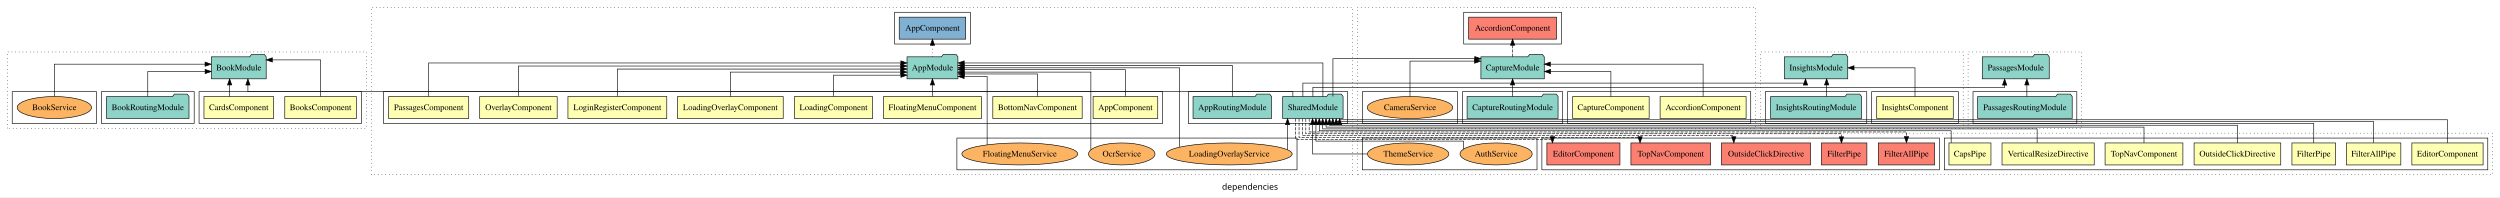
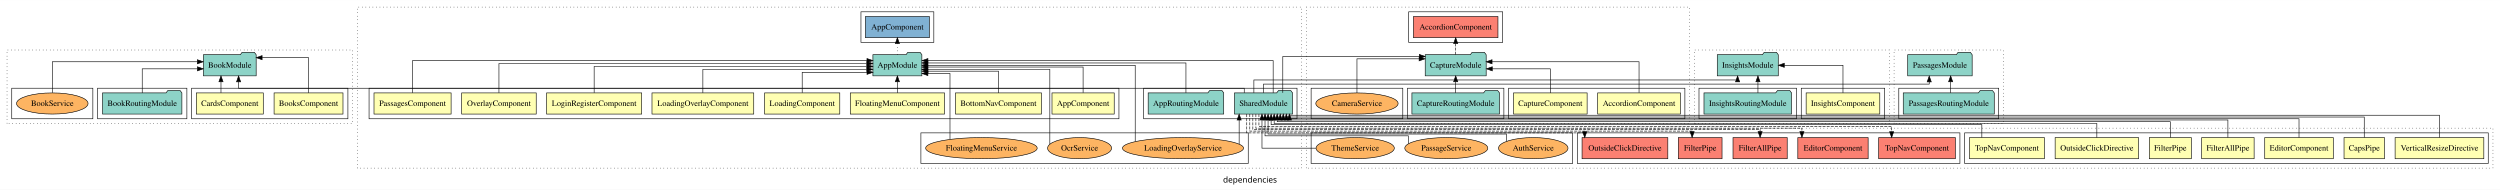
- <svg xmlns="http://www.w3.org/2000/svg" width="4094pt" height="323pt" viewBox="0.00 0.00 4094.00 322.80">
+ <svg xmlns="http://www.w3.org/2000/svg" width="4254pt" height="323pt" viewBox="0.00 0.00 4254.00 322.80">
  <g id="graph0" class="graph" transform="scale(1 1) rotate(0) translate(4 318.8)">
-     <polygon fill="white" stroke="transparent" points="-4,4 -4,-318.8 4090,-318.8 4090,4 -4,4" />
-     <text text-anchor="middle" x="2043" y="-8.2" font-family="sans-serif" font-size="14.00">dependencies</text>
+     <polygon fill="white" stroke="transparent" points="-4,4 -4,-318.8 4250,-318.8 4250,4 -4,4" />
+     <text text-anchor="middle" x="2123" y="-8.2" font-family="sans-serif" font-size="14.00">dependencies</text>
    <g id="clust1" class="cluster">
      <polygon fill="none" stroke="black" stroke-dasharray="1,5" points="604,-32.8 604,-306.8 2211,-306.8 2211,-32.8 604,-32.8" />
    </g>
    <g id="clust2" class="cluster">
      <polygon fill="none" stroke="black" points="624,-116.8 624,-168.8 1900,-168.8 1900,-116.8 624,-116.8" />
    </g>
    <g id="clust11" class="cluster">
      <polygon fill="none" stroke="black" points="1942,-116.8 1942,-168.8 2203,-168.8 2203,-116.8 1942,-116.8" />
    </g>
    <g id="clust13" class="cluster">
      <polygon fill="none" stroke="black" points="1461,-246.8 1461,-298.8 1585,-298.8 1585,-246.8 1461,-246.8" />
    </g>
    <g id="clust14" class="cluster">
      <polygon fill="none" stroke="black" points="1563,-40.8 1563,-92.8 2120,-92.8 2120,-40.8 1563,-40.8" />
    </g>
    <g id="clust21" class="cluster">
      <polygon fill="none" stroke="black" stroke-dasharray="1,5" points="8,-108.8 8,-233.8 596,-233.8 596,-108.8 8,-108.8" />
    </g>
    <g id="clust22" class="cluster">
      <polygon fill="none" stroke="black" points="322,-116.8 322,-168.8 588,-168.8 588,-116.8 322,-116.8" />
    </g>
    <g id="clust25" class="cluster">
      <polygon fill="none" stroke="black" points="162,-116.8 162,-168.8 314,-168.8 314,-116.8 162,-116.8" />
    </g>
    <g id="clust28" class="cluster">
      <polygon fill="none" stroke="black" points="16,-116.8 16,-168.8 154,-168.8 154,-116.8 16,-116.8" />
    </g>
    <g id="clust35" class="cluster">
      <polygon fill="none" stroke="black" stroke-dasharray="1,5" points="2219,-108.8 2219,-306.8 2871,-306.8 2871,-108.8 2219,-108.8" />
    </g>
    <g id="clust36" class="cluster">
      <polygon fill="none" stroke="black" points="2563,-116.8 2563,-168.8 2863,-168.8 2863,-116.8 2563,-116.8" />
    </g>
    <g id="clust39" class="cluster">
      <polygon fill="none" stroke="black" points="2391,-116.8 2391,-168.8 2555,-168.8 2555,-116.8 2391,-116.8" />
    </g>
    <g id="clust40" class="cluster">
      <polygon fill="none" stroke="black" points="2393,-246.8 2393,-298.8 2553,-298.8 2553,-246.8 2393,-246.8" />
    </g>
    <g id="clust42" class="cluster">
      <polygon fill="none" stroke="black" points="2227,-116.8 2227,-168.8 2383,-168.8 2383,-116.8 2227,-116.8" />
    </g>
    <g id="clust49" class="cluster">
      <polygon fill="none" stroke="black" stroke-dasharray="1,5" points="2879,-108.8 2879,-233.8 3211,-233.8 3211,-108.8 2879,-108.8" />
    </g>
    <g id="clust50" class="cluster">
      <polygon fill="none" stroke="black" points="3061,-116.8 3061,-168.8 3203,-168.8 3203,-116.8 3061,-116.8" />
    </g>
    <g id="clust52" class="cluster">
      <polygon fill="none" stroke="black" points="2887,-116.8 2887,-168.8 3053,-168.8 3053,-116.8 2887,-116.8" />
    </g>
    <g id="clust62" class="cluster">
      <polygon fill="none" stroke="black" stroke-dasharray="1,5" points="3219,-108.8 3219,-233.8 3405,-233.8 3405,-108.8 3219,-108.8" />
    </g>
    <g id="clust64" class="cluster">
      <polygon fill="none" stroke="black" points="3227,-116.8 3227,-168.8 3397,-168.8 3397,-116.8 3227,-116.8" />
    </g>
    <g id="clust74" class="cluster">
-       <polygon fill="none" stroke="black" stroke-dasharray="1,5" points="2219,-32.8 2219,-100.8 4078,-100.8 4078,-32.8 2219,-32.8" />
+       <polygon fill="none" stroke="black" stroke-dasharray="1,5" points="2219,-32.8 2219,-100.8 4238,-100.8 4238,-32.8 2219,-32.8" />
    </g>
    <g id="clust75" class="cluster">
-       <polygon fill="none" stroke="black" points="3180,-40.8 3180,-92.8 4070,-92.8 4070,-40.8 3180,-40.8" />
+       <polygon fill="none" stroke="black" points="3339,-40.8 3339,-92.8 4230,-92.8 4230,-40.8 3339,-40.8" />
    </g>
    <g id="clust84" class="cluster">
-       <polygon fill="none" stroke="black" points="2521,-40.8 2521,-92.8 3172,-92.8 3172,-40.8 2521,-40.8" />
+       <polygon fill="none" stroke="black" points="2680,-40.8 2680,-92.8 3331,-92.8 3331,-40.8 2680,-40.8" />
    </g>
    <g id="clust86" class="cluster">
-       <polygon fill="none" stroke="black" points="2227,-40.8 2227,-92.8 2513,-92.8 2513,-40.8 2227,-40.8" />
+       <polygon fill="none" stroke="black" points="2227,-40.8 2227,-92.8 2672,-92.8 2672,-40.8 2227,-40.8" />
    </g>
    <g id="node1" class="node">
      <polygon fill="#ffffb3" stroke="black" points="1891.94,-160.8 1786.06,-160.8 1786.06,-124.8 1891.94,-124.8 1891.94,-160.8" />
      <text text-anchor="middle" x="1839" y="-138.6" font-family="Times,serif" font-size="14.00">AppComponent</text>
    </g>
    <g id="node9" class="node">
      <polygon fill="#8dd3c7" stroke="black" points="1564.66,-225.8 1561.66,-229.8 1540.66,-229.8 1537.66,-225.8 1481.34,-225.8 1481.34,-189.8 1564.66,-189.8 1564.66,-225.8" />
      <text text-anchor="middle" x="1523" y="-203.6" font-family="Times,serif" font-size="14.00">AppModule</text>
    </g>
    <g id="edge1" class="edge">
      <path fill="none" stroke="black" d="M1839,-161.07C1839,-179.36 1839,-204.8 1839,-204.8 1839,-204.8 1574.96,-204.8 1574.96,-204.8" />
      <polygon fill="black" stroke="black" points="1574.96,-201.3 1564.96,-204.8 1574.96,-208.3 1574.96,-201.3" />
    </g>
    <g id="node2" class="node">
      <polygon fill="#ffffb3" stroke="black" points="1768.16,-160.8 1621.84,-160.8 1621.84,-124.8 1768.16,-124.8 1768.16,-160.8" />
      <text text-anchor="middle" x="1695" y="-138.6" font-family="Times,serif" font-size="14.00">BottomNavComponent</text>
    </g>
    <g id="edge2" class="edge">
      <path fill="none" stroke="black" d="M1695,-160.81C1695,-176.85 1695,-197.8 1695,-197.8 1695,-197.8 1575.08,-197.8 1575.08,-197.8" />
      <polygon fill="black" stroke="black" points="1575.08,-194.3 1565.08,-197.8 1575.08,-201.3 1575.08,-194.3" />
    </g>
    <g id="node3" class="node">
      <polygon fill="#ffffb3" stroke="black" points="1603.16,-160.8 1442.84,-160.8 1442.84,-124.8 1603.16,-124.8 1603.16,-160.8" />
      <text text-anchor="middle" x="1523" y="-138.6" font-family="Times,serif" font-size="14.00">FloatingMenuComponent</text>
    </g>
    <g id="edge3" class="edge">
      <path fill="none" stroke="black" d="M1523,-160.91C1523,-160.91 1523,-179.79 1523,-179.79" />
      <polygon fill="black" stroke="black" points="1519.5,-179.79 1523,-189.79 1526.5,-179.79 1519.5,-179.79" />
    </g>
    <g id="node4" class="node">
      <polygon fill="#ffffb3" stroke="black" points="1424.99,-160.8 1297.01,-160.8 1297.01,-124.8 1424.99,-124.8 1424.99,-160.8" />
      <text text-anchor="middle" x="1361" y="-138.6" font-family="Times,serif" font-size="14.00">LoadingComponent</text>
    </g>
    <g id="edge4" class="edge">
      <path fill="none" stroke="black" d="M1361,-161.04C1361,-176.37 1361,-195.8 1361,-195.8 1361,-195.8 1471.28,-195.8 1471.28,-195.8" />
      <polygon fill="black" stroke="black" points="1471.28,-199.3 1481.28,-195.8 1471.28,-192.3 1471.28,-199.3" />
    </g>
    <g id="node5" class="node">
      <polygon fill="#ffffb3" stroke="black" points="1278.58,-160.8 1105.42,-160.8 1105.42,-124.8 1278.58,-124.8 1278.58,-160.8" />
      <text text-anchor="middle" x="1192" y="-138.6" font-family="Times,serif" font-size="14.00">LoadingOverlayComponent</text>
    </g>
    <g id="edge5" class="edge">
      <path fill="none" stroke="black" d="M1192,-160.83C1192,-177.86 1192,-200.8 1192,-200.8 1192,-200.8 1471.08,-200.8 1471.08,-200.8" />
      <polygon fill="black" stroke="black" points="1471.08,-204.3 1481.08,-200.8 1471.08,-197.3 1471.08,-204.3" />
    </g>
    <g id="node6" class="node">
      <polygon fill="#ffffb3" stroke="black" points="1087.93,-160.8 926.07,-160.8 926.07,-124.8 1087.93,-124.8 1087.93,-160.8" />
      <text text-anchor="middle" x="1007" y="-138.6" font-family="Times,serif" font-size="14.00">LoginRegisterComponent</text>
    </g>
    <g id="edge6" class="edge">
      <path fill="none" stroke="black" d="M1007,-161.02C1007,-179.63 1007,-205.8 1007,-205.8 1007,-205.8 1471.21,-205.8 1471.21,-205.8" />
      <polygon fill="black" stroke="black" points="1471.21,-209.3 1481.21,-205.8 1471.21,-202.3 1471.21,-209.3" />
    </g>
    <g id="node7" class="node">
      <polygon fill="#ffffb3" stroke="black" points="908.42,-160.8 781.58,-160.8 781.58,-124.8 908.42,-124.8 908.42,-160.8" />
      <text text-anchor="middle" x="845" y="-138.6" font-family="Times,serif" font-size="14.00">OverlayComponent</text>
    </g>
    <g id="edge7" class="edge">
      <path fill="none" stroke="black" d="M845,-161.02C845,-181.17 845,-210.8 845,-210.8 845,-210.8 1471.1,-210.8 1471.1,-210.8" />
      <polygon fill="black" stroke="black" points="1471.1,-214.3 1481.1,-210.8 1471.1,-207.3 1471.1,-214.3" />
    </g>
    <g id="node8" class="node">
      <polygon fill="#ffffb3" stroke="black" points="763.6,-160.8 632.4,-160.8 632.4,-124.8 763.6,-124.8 763.6,-160.8" />
      <text text-anchor="middle" x="698" y="-138.6" font-family="Times,serif" font-size="14.00">PassagesComponent</text>
    </g>
    <g id="edge8" class="edge">
      <path fill="none" stroke="black" d="M698,-160.84C698,-182.46 698,-215.8 698,-215.8 698,-215.8 1471.24,-215.8 1471.24,-215.8" />
      <polygon fill="black" stroke="black" points="1471.24,-219.3 1481.24,-215.8 1471.24,-212.3 1471.24,-219.3" />
    </g>
    <g id="node12" class="node">
      <polygon fill="#80b1d3" stroke="black" points="1577.44,-290.8 1468.56,-290.8 1468.56,-254.8 1577.44,-254.8 1577.44,-290.8" />
      <text text-anchor="middle" x="1523" y="-268.6" font-family="Times,serif" font-size="14.00">AppComponent </text>
    </g>
    <g id="edge11" class="edge">
      <path fill="none" stroke="black" stroke-dasharray="1,5" d="M1523,-225.91C1523,-225.91 1523,-244.79 1523,-244.79" />
      <polygon fill="black" stroke="black" points="1519.5,-244.79 1523,-254.79 1526.5,-244.79 1519.5,-244.79" />
    </g>
    <g id="node10" class="node">
      <polygon fill="#8dd3c7" stroke="black" points="2078.28,-160.8 2075.28,-164.8 2054.28,-164.8 2051.28,-160.8 1949.72,-160.8 1949.72,-124.8 2078.28,-124.8 2078.28,-160.8" />
      <text text-anchor="middle" x="2014" y="-138.6" font-family="Times,serif" font-size="14.00">AppRoutingModule</text>
    </g>
    <g id="edge9" class="edge">
      <path fill="none" stroke="black" d="M2014,-160.93C2014,-181.37 2014,-211.8 2014,-211.8 2014,-211.8 1574.86,-211.8 1574.86,-211.8" />
      <polygon fill="black" stroke="black" points="1574.86,-208.3 1564.86,-211.8 1574.86,-215.3 1574.86,-208.3" />
    </g>
    <g id="node11" class="node">
      <polygon fill="#8dd3c7" stroke="black" points="2195.43,-160.8 2192.43,-164.8 2171.43,-164.8 2168.43,-160.8 2096.57,-160.8 2096.57,-124.8 2195.43,-124.8 2195.43,-160.8" />
      <text text-anchor="middle" x="2146" y="-138.6" font-family="Times,serif" font-size="14.00">SharedModule</text>
    </g>
    <g id="edge10" class="edge">
      <path fill="none" stroke="black" d="M2162.4,-160.84C2162.4,-182.46 2162.4,-215.8 2162.4,-215.8 2162.4,-215.8 1574.95,-215.8 1574.95,-215.8" />
      <polygon fill="black" stroke="black" points="1574.95,-212.3 1564.95,-215.8 1574.95,-219.3 1574.95,-212.3" />
    </g>
    <g id="node18" class="node">
      <polygon fill="#8dd3c7" stroke="black" points="431.89,-225.8 428.89,-229.8 407.89,-229.8 404.89,-225.8 342.11,-225.8 342.11,-189.8 431.89,-189.8 431.89,-225.8" />
      <text text-anchor="middle" x="387" y="-203.6" font-family="Times,serif" font-size="14.00">BookModule</text>
    </g>
    <g id="edge18" class="edge">
      <path fill="none" stroke="black" d="M2113.19,-160.86C2113.19,-165.29 2113.19,-168.8 2113.19,-168.8 2113.19,-168.8 401.98,-168.8 401.98,-168.8 401.98,-168.8 401.98,-179.67 401.98,-179.67" />
      <polygon fill="black" stroke="black" points="398.48,-179.67 401.98,-189.67 405.48,-179.67 398.48,-179.67" />
    </g>
    <g id="node23" class="node">
      <polygon fill="#8dd3c7" stroke="black" points="2524.87,-225.8 2521.87,-229.8 2500.87,-229.8 2497.87,-225.8 2421.13,-225.8 2421.13,-189.8 2524.87,-189.8 2524.87,-225.8" />
      <text text-anchor="middle" x="2473" y="-203.6" font-family="Times,serif" font-size="14.00">CaptureModule</text>
    </g>
    <g id="edge23" class="edge">
      <path fill="none" stroke="black" d="M2178.81,-160.95C2178.81,-184.56 2178.81,-222.8 2178.81,-222.8 2178.81,-222.8 2411.08,-222.8 2411.08,-222.8" />
      <polygon fill="black" stroke="black" points="2411.08,-226.3 2421.08,-222.8 2411.08,-219.3 2411.08,-226.3" />
    </g>
    <g id="node28" class="node">
      <polygon fill="#8dd3c7" stroke="black" points="3021.89,-225.8 3018.89,-229.8 2997.89,-229.8 2994.89,-225.8 2918.11,-225.8 2918.11,-189.8 3021.89,-189.8 3021.89,-225.8" />
      <text text-anchor="middle" x="2970" y="-203.6" font-family="Times,serif" font-size="14.00">InsightsModule</text>
    </g>
    <g id="edge28" class="edge">
      <path fill="none" stroke="black" d="M2129.6,-160.93C2129.6,-171.51 2129.6,-182.8 2129.6,-182.8 2129.6,-182.8 2952.69,-182.8 2952.69,-182.8 2952.69,-182.8 2952.69,-183.48 2952.69,-183.48" />
      <polygon fill="black" stroke="black" points="2949.19,-179.63 2952.69,-189.63 2956.19,-179.63 2949.19,-179.63" />
    </g>
    <g id="node31" class="node">
      <polygon fill="#8dd3c7" stroke="black" points="3351.82,-225.8 3348.82,-229.8 3327.82,-229.8 3324.82,-225.8 3242.18,-225.8 3242.18,-189.8 3351.82,-189.8 3351.82,-225.8" />
      <text text-anchor="middle" x="3297" y="-203.6" font-family="Times,serif" font-size="14.00">PassagesModule</text>
    </g>
    <g id="edge30" class="edge">
      <path fill="none" stroke="black" d="M2146,-160.84C2146,-168.55 2146,-175.8 2146,-175.8 2146,-175.8 3278.78,-175.8 3278.78,-175.8 3278.78,-175.8 3278.78,-179.56 3278.78,-179.56" />
      <polygon fill="black" stroke="black" points="3275.28,-179.56 3278.78,-189.56 3282.28,-179.56 3275.28,-179.56" />
    </g>
    <g id="node39" class="node">
-       <polygon fill="#fb8072" stroke="black" points="2648.82,-84.8 2529.18,-84.8 2529.18,-48.8 2648.82,-48.8 2648.82,-84.8" />
-       <text text-anchor="middle" x="2589" y="-62.6" font-family="Times,serif" font-size="14.00">EditorComponent </text>
+       <polygon fill="#fb8072" stroke="black" points="3174.82,-84.8 3055.18,-84.8 3055.18,-48.8 3174.82,-48.8 3174.82,-84.8" />
+       <text text-anchor="middle" x="3115" y="-62.6" font-family="Times,serif" font-size="14.00">EditorComponent </text>
    </g>
    <g id="edge38" class="edge">
-       <path fill="none" stroke="black" stroke-dasharray="5,2" d="M2117.81,-124.61C2117.81,-109.62 2117.81,-90.8 2117.81,-90.8 2117.81,-90.8 2538.29,-90.8 2538.29,-90.8 2538.29,-90.8 2538.29,-90.22 2538.29,-90.22" />
-       <polygon fill="black" stroke="black" points="2541.79,-94.99 2538.29,-84.99 2534.79,-94.99 2541.79,-94.99" />
+       <path fill="none" stroke="black" stroke-dasharray="5,2" d="M2133.01,-124.74C2133.01,-113.36 2133.01,-100.8 2133.01,-100.8 2133.01,-100.8 3062.13,-100.8 3062.13,-100.8 3062.13,-100.8 3062.13,-94.99 3062.13,-94.99" />
+       <polygon fill="black" stroke="black" points="3065.63,-94.99 3062.13,-84.99 3058.63,-94.99 3065.63,-94.99" />
    </g>
    <g id="node40" class="node">
-       <polygon fill="#fb8072" stroke="black" points="3164.11,-84.8 3071.89,-84.8 3071.89,-48.8 3164.11,-48.8 3164.11,-84.8" />
-       <text text-anchor="middle" x="3118" y="-62.6" font-family="Times,serif" font-size="14.00">FilterAllPipe </text>
+       <polygon fill="#fb8072" stroke="black" points="3037.11,-84.8 2944.89,-84.8 2944.89,-48.8 3037.11,-48.8 3037.11,-84.8" />
+       <text text-anchor="middle" x="2991" y="-62.6" font-family="Times,serif" font-size="14.00">FilterAllPipe </text>
    </g>
    <g id="edge39" class="edge">
-       <path fill="none" stroke="black" stroke-dasharray="5,2" d="M2139.92,-124.67C2139.92,-114.09 2139.92,-102.8 2139.92,-102.8 2139.92,-102.8 3118,-102.8 3118,-102.8 3118,-102.8 3118,-95.22 3118,-95.22" />
-       <polygon fill="black" stroke="black" points="3121.5,-95.22 3118,-85.22 3114.5,-95.22 3121.5,-95.22" />
+       <path fill="none" stroke="black" stroke-dasharray="5,2" d="M2127.83,-124.65C2127.83,-112.53 2127.83,-98.8 2127.83,-98.8 2127.83,-98.8 2991,-98.8 2991,-98.8 2991,-98.8 2991,-95.04 2991,-95.04" />
+       <polygon fill="black" stroke="black" points="2994.5,-95.04 2991,-85.04 2987.5,-95.04 2994.5,-95.04" />
    </g>
    <g id="node41" class="node">
-       <polygon fill="#fb8072" stroke="black" points="3053.22,-84.8 2978.78,-84.8 2978.78,-48.8 3053.22,-48.8 3053.22,-84.8" />
-       <text text-anchor="middle" x="3016" y="-62.6" font-family="Times,serif" font-size="14.00">FilterPipe </text>
+       <polygon fill="#fb8072" stroke="black" points="2926.22,-84.8 2851.78,-84.8 2851.78,-48.8 2926.22,-48.8 2926.22,-84.8" />
+       <text text-anchor="middle" x="2889" y="-62.6" font-family="Times,serif" font-size="14.00">FilterPipe </text>
    </g>
    <g id="edge40" class="edge">
-       <path fill="none" stroke="black" stroke-dasharray="5,2" d="M2134.39,-124.31C2134.39,-112.66 2134.39,-99.8 2134.39,-99.8 2134.39,-99.8 3011.57,-99.8 3011.57,-99.8 3011.57,-99.8 3011.57,-94.84 3011.57,-94.84" />
-       <polygon fill="black" stroke="black" points="3015.07,-94.84 3011.57,-84.84 3008.07,-94.84 3015.07,-94.84" />
+       <path fill="none" stroke="black" stroke-dasharray="5,2" d="M2122.64,-124.76C2122.64,-111.51 2122.64,-95.8 2122.64,-95.8 2122.64,-95.8 2875.35,-95.8 2875.35,-95.8 2875.35,-95.8 2875.35,-94.72 2875.35,-94.72" />
+       <polygon fill="black" stroke="black" points="2878.85,-95 2875.35,-85 2871.85,-95 2878.85,-95" />
    </g>
    <g id="node42" class="node">
-       <polygon fill="#fb8072" stroke="black" points="2960.97,-84.8 2815.03,-84.8 2815.03,-48.8 2960.97,-48.8 2960.97,-84.8" />
-       <text text-anchor="middle" x="2888" y="-62.6" font-family="Times,serif" font-size="14.00">OutsideClickDirective </text>
+       <polygon fill="#fb8072" stroke="black" points="2833.97,-84.8 2688.03,-84.8 2688.03,-48.8 2833.97,-48.8 2833.97,-84.8" />
+       <text text-anchor="middle" x="2761" y="-62.6" font-family="Times,serif" font-size="14.00">OutsideClickDirective </text>
    </g>
    <g id="edge41" class="edge">
-       <path fill="none" stroke="black" stroke-dasharray="5,2" d="M2128.86,-124.62C2128.86,-111.76 2128.86,-96.8 2128.86,-96.8 2128.86,-96.8 2835.24,-96.8 2835.24,-96.8 2835.24,-96.8 2835.24,-94.94 2835.24,-94.94" />
-       <polygon fill="black" stroke="black" points="2838.74,-94.94 2835.24,-84.94 2831.74,-94.94 2838.74,-94.94" />
+       <path fill="none" stroke="black" stroke-dasharray="5,2" d="M2117.46,-124.75C2117.46,-110.43 2117.46,-92.8 2117.46,-92.8 2117.46,-92.8 2692.55,-92.8 2692.55,-92.8 2692.55,-92.8 2692.55,-92.01 2692.55,-92.01" />
+       <polygon fill="black" stroke="black" points="2696.05,-94.86 2692.55,-84.86 2689.05,-94.86 2696.05,-94.86" />
    </g>
    <g id="node43" class="node">
-       <polygon fill="#fb8072" stroke="black" points="2797.21,-84.8 2666.79,-84.8 2666.79,-48.8 2797.21,-48.8 2797.21,-84.8" />
-       <text text-anchor="middle" x="2732" y="-62.6" font-family="Times,serif" font-size="14.00">TopNavComponent </text>
+       <polygon fill="#fb8072" stroke="black" points="3323.21,-84.8 3192.79,-84.8 3192.79,-48.8 3323.21,-48.8 3323.21,-84.8" />
+       <text text-anchor="middle" x="3258" y="-62.6" font-family="Times,serif" font-size="14.00">TopNavComponent </text>
    </g>
    <g id="edge42" class="edge">
-       <path fill="none" stroke="black" stroke-dasharray="5,2" d="M2123.34,-124.55C2123.34,-110.62 2123.34,-93.8 2123.34,-93.8 2123.34,-93.8 2681.74,-93.8 2681.74,-93.8 2681.74,-93.8 2681.74,-92.92 2681.74,-92.92" />
-       <polygon fill="black" stroke="black" points="2685.24,-94.96 2681.74,-84.96 2678.24,-94.96 2685.24,-94.96" />
+       <path fill="none" stroke="black" stroke-dasharray="5,2" d="M2138.19,-124.67C2138.19,-114.49 2138.19,-103.8 2138.19,-103.8 2138.19,-103.8 3214.81,-103.8 3214.81,-103.8 3214.81,-103.8 3214.81,-94.87 3214.81,-94.87" />
+       <polygon fill="black" stroke="black" points="3218.31,-94.87 3214.81,-84.87 3211.31,-94.87 3218.31,-94.87" />
    </g>
    <g id="node13" class="node">
      <ellipse fill="#fdb462" stroke="black" cx="1666" cy="-66.8" rx="94.93" ry="18" />
      <text text-anchor="middle" x="1666" y="-62.6" font-family="Times,serif" font-size="14.00">FloatingMenuService</text>
    </g>
    <g id="edge12" class="edge">
      <path fill="none" stroke="black" d="M1612.5,-81.87C1612.5,-115.51 1612.5,-193.8 1612.5,-193.8 1612.5,-193.8 1574.87,-193.8 1574.87,-193.8" />
      <polygon fill="black" stroke="black" points="1574.87,-190.3 1564.87,-193.8 1574.87,-197.3 1574.87,-190.3" />
    </g>
    <g id="node14" class="node">
      <ellipse fill="#fdb462" stroke="black" cx="2009" cy="-66.8" rx="103.06" ry="18" />
      <text text-anchor="middle" x="2009" y="-62.6" font-family="Times,serif" font-size="14.00">LoadingOverlayService</text>
    </g>
    <g id="edge13" class="edge">
      <path fill="none" stroke="black" d="M1927.67,-78.34C1927.67,-112.01 1927.67,-207.8 1927.67,-207.8 1927.67,-207.8 1574.78,-207.8 1574.78,-207.8" />
      <polygon fill="black" stroke="black" points="1574.78,-204.3 1564.78,-207.8 1574.78,-211.3 1574.78,-204.3" />
    </g>
    <g id="edge44" class="edge">
      <path fill="none" stroke="black" d="M2104.53,-73.81C2104.53,-73.81 2104.53,-114.69 2104.53,-114.69" />
      <polygon fill="black" stroke="black" points="2101.03,-114.69 2104.53,-124.69 2108.03,-114.69 2101.03,-114.69" />
    </g>
    <g id="node15" class="node">
      <ellipse fill="#fdb462" stroke="black" cx="1833" cy="-66.8" rx="54.44" ry="18" />
      <text text-anchor="middle" x="1833" y="-62.6" font-family="Times,serif" font-size="14.00">OcrService</text>
    </g>
    <g id="edge14" class="edge">
      <path fill="none" stroke="black" d="M1782.41,-73.63C1782.41,-100.94 1782.41,-200.8 1782.41,-200.8 1782.41,-200.8 1574.68,-200.8 1574.68,-200.8" />
      <polygon fill="black" stroke="black" points="1574.68,-197.3 1564.68,-200.8 1574.68,-204.3 1574.68,-197.3" />
    </g>
    <g id="node16" class="node">
      <polygon fill="#ffffb3" stroke="black" points="579.62,-160.8 462.38,-160.8 462.38,-124.8 579.62,-124.8 579.62,-160.8" />
      <text text-anchor="middle" x="521" y="-138.6" font-family="Times,serif" font-size="14.00">BooksComponent</text>
    </g>
    <g id="edge15" class="edge">
      <path fill="none" stroke="black" d="M521,-160.89C521,-183.93 521,-220.8 521,-220.8 521,-220.8 441.99,-220.8 441.99,-220.8" />
      <polygon fill="black" stroke="black" points="441.99,-217.3 431.99,-220.8 441.99,-224.3 441.99,-217.3" />
    </g>
    <g id="node17" class="node">
      <polygon fill="#ffffb3" stroke="black" points="443.99,-160.8 330.01,-160.8 330.01,-124.8 443.99,-124.8 443.99,-160.8" />
      <text text-anchor="middle" x="387" y="-138.6" font-family="Times,serif" font-size="14.00">CardsComponent</text>
    </g>
    <g id="edge16" class="edge">
      <path fill="none" stroke="black" d="M372.02,-160.91C372.02,-160.91 372.02,-179.79 372.02,-179.79" />
      <polygon fill="black" stroke="black" points="368.52,-179.79 372.02,-189.79 375.52,-179.79 368.52,-179.79" />
    </g>
    <g id="node19" class="node">
      <polygon fill="#8dd3c7" stroke="black" points="305.51,-160.8 302.51,-164.8 281.51,-164.8 278.51,-160.8 170.49,-160.8 170.49,-124.8 305.51,-124.8 305.51,-160.8" />
      <text text-anchor="middle" x="238" y="-138.6" font-family="Times,serif" font-size="14.00">BookRoutingModule</text>
    </g>
    <g id="edge17" class="edge">
      <path fill="none" stroke="black" d="M238,-160.82C238,-178.17 238,-201.8 238,-201.8 238,-201.8 331.89,-201.8 331.89,-201.8" />
      <polygon fill="black" stroke="black" points="331.89,-205.3 341.89,-201.8 331.89,-198.3 331.89,-205.3" />
    </g>
    <g id="node20" class="node">
      <ellipse fill="#fdb462" stroke="black" cx="85" cy="-142.8" rx="60.84" ry="18" />
      <text text-anchor="middle" x="85" y="-138.6" font-family="Times,serif" font-size="14.00">BookService</text>
    </g>
    <g id="edge19" class="edge">
      <path fill="none" stroke="black" d="M85,-161.08C85,-182.12 85,-213.8 85,-213.8 85,-213.8 331.79,-213.8 331.79,-213.8" />
      <polygon fill="black" stroke="black" points="331.79,-217.3 341.79,-213.8 331.79,-210.3 331.79,-217.3" />
    </g>
    <g id="node21" class="node">
      <polygon fill="#ffffb3" stroke="black" points="2855.42,-160.8 2714.58,-160.8 2714.58,-124.8 2855.42,-124.8 2855.42,-160.8" />
      <text text-anchor="middle" x="2785" y="-138.6" font-family="Times,serif" font-size="14.00">AccordionComponent</text>
    </g>
    <g id="edge20" class="edge">
      <path fill="none" stroke="black" d="M2785,-161.08C2785,-182.12 2785,-213.8 2785,-213.8 2785,-213.8 2534.87,-213.8 2534.87,-213.8" />
      <polygon fill="black" stroke="black" points="2534.87,-210.3 2524.87,-213.8 2534.87,-217.3 2534.87,-210.3" />
    </g>
    <g id="node22" class="node">
      <polygon fill="#ffffb3" stroke="black" points="2696.65,-160.8 2571.35,-160.8 2571.35,-124.8 2696.65,-124.8 2696.65,-160.8" />
      <text text-anchor="middle" x="2634" y="-138.6" font-family="Times,serif" font-size="14.00">CaptureComponent</text>
    </g>
    <g id="edge21" class="edge">
      <path fill="none" stroke="black" d="M2634,-160.82C2634,-178.17 2634,-201.8 2634,-201.8 2634,-201.8 2535.27,-201.8 2535.27,-201.8" />
      <polygon fill="black" stroke="black" points="2535.27,-198.3 2525.27,-201.8 2535.27,-205.3 2535.27,-198.3" />
    </g>
    <g id="node25" class="node">
      <polygon fill="#fb8072" stroke="black" points="2544.92,-290.8 2401.08,-290.8 2401.08,-254.8 2544.92,-254.8 2544.92,-290.8" />
      <text text-anchor="middle" x="2473" y="-268.6" font-family="Times,serif" font-size="14.00">AccordionComponent </text>
    </g>
    <g id="edge24" class="edge">
      <path fill="none" stroke="black" stroke-dasharray="5,2" d="M2473,-225.91C2473,-225.91 2473,-244.79 2473,-244.79" />
      <polygon fill="black" stroke="black" points="2469.5,-244.79 2473,-254.79 2476.5,-244.79 2469.5,-244.79" />
    </g>
    <g id="node24" class="node">
      <polygon fill="#8dd3c7" stroke="black" points="2547.49,-160.8 2544.49,-164.8 2523.49,-164.8 2520.49,-160.8 2398.51,-160.8 2398.51,-124.8 2547.49,-124.8 2547.49,-160.8" />
      <text text-anchor="middle" x="2473" y="-138.6" font-family="Times,serif" font-size="14.00">CaptureRoutingModule</text>
    </g>
    <g id="edge22" class="edge">
      <path fill="none" stroke="black" d="M2473,-160.91C2473,-160.91 2473,-179.79 2473,-179.79" />
      <polygon fill="black" stroke="black" points="2469.5,-179.79 2473,-189.79 2476.5,-179.79 2469.5,-179.79" />
    </g>
    <g id="node26" class="node">
      <ellipse fill="#fdb462" stroke="black" cx="2305" cy="-142.8" rx="70.04" ry="18" />
      <text text-anchor="middle" x="2305" y="-138.6" font-family="Times,serif" font-size="14.00">CameraService</text>
    </g>
    <g id="edge25" class="edge">
      <path fill="none" stroke="black" d="M2305,-160.81C2305,-183.29 2305,-218.8 2305,-218.8 2305,-218.8 2410.76,-218.8 2410.76,-218.8" />
      <polygon fill="black" stroke="black" points="2410.76,-222.3 2420.76,-218.8 2410.76,-215.3 2410.76,-222.3" />
    </g>
    <g id="node27" class="node">
      <polygon fill="#ffffb3" stroke="black" points="3194.67,-160.8 3069.33,-160.8 3069.33,-124.8 3194.67,-124.8 3194.67,-160.8" />
      <text text-anchor="middle" x="3132" y="-138.6" font-family="Times,serif" font-size="14.00">InsightsComponent</text>
    </g>
    <g id="edge26" class="edge">
      <path fill="none" stroke="black" d="M3132,-160.91C3132,-180.14 3132,-207.8 3132,-207.8 3132,-207.8 3032.15,-207.8 3032.15,-207.8" />
      <polygon fill="black" stroke="black" points="3032.15,-204.3 3022.15,-207.8 3032.15,-211.3 3032.15,-204.3" />
    </g>
    <g id="node29" class="node">
      <polygon fill="#8dd3c7" stroke="black" points="3044.51,-160.8 3041.51,-164.8 3020.51,-164.8 3017.51,-160.8 2895.49,-160.8 2895.49,-124.8 3044.51,-124.8 3044.51,-160.8" />
      <text text-anchor="middle" x="2970" y="-138.6" font-family="Times,serif" font-size="14.00">InsightsRoutingModule</text>
    </g>
    <g id="edge27" class="edge">
      <path fill="none" stroke="black" d="M2987.31,-160.91C2987.31,-160.91 2987.31,-179.79 2987.31,-179.79" />
      <polygon fill="black" stroke="black" points="2983.82,-179.79 2987.31,-189.79 2990.82,-179.79 2983.82,-179.79" />
    </g>
    <g id="node30" class="node">
      <polygon fill="#8dd3c7" stroke="black" points="3389.44,-160.8 3386.44,-164.8 3365.44,-164.8 3362.44,-160.8 3234.56,-160.8 3234.56,-124.8 3389.44,-124.8 3389.44,-160.8" />
      <text text-anchor="middle" x="3312" y="-138.6" font-family="Times,serif" font-size="14.00">PassagesRoutingModule</text>
    </g>
    <g id="edge29" class="edge">
      <path fill="none" stroke="black" d="M3315.22,-160.91C3315.22,-160.91 3315.22,-179.79 3315.22,-179.79" />
      <polygon fill="black" stroke="black" points="3311.72,-179.79 3315.22,-189.79 3318.72,-179.79 3311.72,-179.79" />
    </g>
    <g id="node32" class="node">
-       <polygon fill="#ffffb3" stroke="black" points="3256.39,-84.8 3187.61,-84.8 3187.61,-48.8 3256.39,-48.8 3256.39,-84.8" />
-       <text text-anchor="middle" x="3222" y="-62.6" font-family="Times,serif" font-size="14.00">CapsPipe</text>
+       <polygon fill="#ffffb3" stroke="black" points="4053.39,-84.8 3984.61,-84.8 3984.61,-48.8 4053.39,-48.8 4053.39,-84.8" />
+       <text text-anchor="middle" x="4019" y="-62.6" font-family="Times,serif" font-size="14.00">CapsPipe</text>
    </g>
    <g id="edge31" class="edge">
-       <path fill="none" stroke="black" d="M3191.19,-84.91C3191.19,-94.7 3191.19,-104.8 3191.19,-104.8 3191.19,-104.8 2156.51,-104.8 2156.51,-104.8 2156.51,-104.8 2156.51,-114.69 2156.51,-114.69" />
-       <polygon fill="black" stroke="black" points="2153.01,-114.69 2156.51,-124.69 2160.01,-114.69 2153.01,-114.69" />
+       <path fill="none" stroke="black" d="M4019,-85.04C4019,-100.37 4019,-119.8 4019,-119.8 4019,-119.8 2184.85,-119.8 2184.85,-119.8 2184.85,-119.8 2184.85,-120.29 2184.85,-120.29" />
+       <polygon fill="black" stroke="black" points="2181.35,-114.68 2184.85,-124.68 2188.35,-114.68 2181.35,-114.68" />
    </g>
    <g id="node33" class="node">
-       <polygon fill="#ffffb3" stroke="black" points="4062.32,-84.8 3945.68,-84.8 3945.68,-48.8 4062.32,-48.8 4062.32,-84.8" />
-       <text text-anchor="middle" x="4004" y="-62.6" font-family="Times,serif" font-size="14.00">EditorComponent</text>
+       <polygon fill="#ffffb3" stroke="black" points="3966.32,-84.8 3849.68,-84.8 3849.68,-48.8 3966.32,-48.8 3966.32,-84.8" />
+       <text text-anchor="middle" x="3908" y="-62.6" font-family="Times,serif" font-size="14.00">EditorComponent</text>
    </g>
    <g id="edge32" class="edge">
-       <path fill="none" stroke="black" d="M4004,-84.83C4004,-101.2 4004,-122.8 4004,-122.8 4004,-122.8 2189.68,-122.8 2189.68,-122.8 2189.68,-122.8 2189.68,-122.98 2189.68,-122.98" />
-       <polygon fill="black" stroke="black" points="2186.19,-114.65 2189.68,-124.65 2193.19,-114.65 2186.19,-114.65" />
+       <path fill="none" stroke="black" d="M3908,-84.85C3908,-99.17 3908,-116.8 3908,-116.8 3908,-116.8 2179.66,-116.8 2179.66,-116.8 2179.66,-116.8 2179.66,-117.59 2179.66,-117.59" />
+       <polygon fill="black" stroke="black" points="2176.16,-114.74 2179.66,-124.74 2183.16,-114.74 2176.16,-114.74" />
    </g>
    <g id="node34" class="node">
-       <polygon fill="#ffffb3" stroke="black" points="3927.61,-84.8 3838.39,-84.8 3838.39,-48.8 3927.61,-48.8 3927.61,-84.8" />
-       <text text-anchor="middle" x="3883" y="-62.6" font-family="Times,serif" font-size="14.00">FilterAllPipe</text>
+       <polygon fill="#ffffb3" stroke="black" points="3831.61,-84.8 3742.39,-84.8 3742.39,-48.8 3831.61,-48.8 3831.61,-84.8" />
+       <text text-anchor="middle" x="3787" y="-62.6" font-family="Times,serif" font-size="14.00">FilterAllPipe</text>
    </g>
    <g id="edge33" class="edge">
-       <path fill="none" stroke="black" d="M3883,-85.04C3883,-100.37 3883,-119.8 3883,-119.8 3883,-119.8 2184.16,-119.8 2184.16,-119.8 2184.16,-119.8 2184.16,-120.29 2184.16,-120.29" />
-       <polygon fill="black" stroke="black" points="2180.66,-114.68 2184.16,-124.68 2187.66,-114.68 2180.66,-114.68" />
+       <path fill="none" stroke="black" d="M3787,-84.95C3787,-98.54 3787,-114.8 3787,-114.8 3787,-114.8 2174.48,-114.8 2174.48,-114.8 2174.48,-114.8 2174.48,-115.78 2174.48,-115.78" />
+       <polygon fill="black" stroke="black" points="2170.98,-114.59 2174.48,-124.59 2177.98,-114.59 2170.98,-114.59" />
    </g>
    <g id="node35" class="node">
-       <polygon fill="#ffffb3" stroke="black" points="3820.72,-84.8 3749.28,-84.8 3749.28,-48.8 3820.72,-48.8 3820.72,-84.8" />
-       <text text-anchor="middle" x="3785" y="-62.6" font-family="Times,serif" font-size="14.00">FilterPipe</text>
+       <polygon fill="#ffffb3" stroke="black" points="3724.72,-84.8 3653.28,-84.8 3653.28,-48.8 3724.72,-48.8 3724.72,-84.8" />
+       <text text-anchor="middle" x="3689" y="-62.6" font-family="Times,serif" font-size="14.00">FilterPipe</text>
    </g>
    <g id="edge34" class="edge">
-       <path fill="none" stroke="black" d="M3785,-84.85C3785,-99.17 3785,-116.8 3785,-116.8 3785,-116.8 2178.63,-116.8 2178.63,-116.8 2178.63,-116.8 2178.63,-117.59 2178.63,-117.59" />
-       <polygon fill="black" stroke="black" points="2175.13,-114.74 2178.63,-124.74 2182.13,-114.74 2175.13,-114.74" />
+       <path fill="none" stroke="black" d="M3689,-84.84C3689,-97.36 3689,-111.8 3689,-111.8 3689,-111.8 2169.3,-111.8 2169.3,-111.8 2169.3,-111.8 2169.3,-114.77 2169.3,-114.77" />
+       <polygon fill="black" stroke="black" points="2165.8,-114.77 2169.3,-124.77 2172.8,-114.77 2165.8,-114.77" />
    </g>
    <g id="node36" class="node">
-       <polygon fill="#ffffb3" stroke="black" points="3730.97,-84.8 3589.03,-84.8 3589.03,-48.8 3730.97,-48.8 3730.97,-84.8" />
-       <text text-anchor="middle" x="3660" y="-62.6" font-family="Times,serif" font-size="14.00">OutsideClickDirective</text>
+       <polygon fill="#ffffb3" stroke="black" points="3634.97,-84.8 3493.03,-84.8 3493.03,-48.8 3634.97,-48.8 3634.97,-84.8" />
+       <text text-anchor="middle" x="3564" y="-62.6" font-family="Times,serif" font-size="14.00">OutsideClickDirective</text>
    </g>
    <g id="edge35" class="edge">
-       <path fill="none" stroke="black" d="M3660,-84.84C3660,-98.09 3660,-113.8 3660,-113.8 3660,-113.8 2173.1,-113.8 2173.1,-113.8 2173.1,-113.8 2173.1,-114.88 2173.1,-114.88" />
-       <polygon fill="black" stroke="black" points="2169.6,-114.6 2173.1,-124.6 2176.6,-114.6 2169.6,-114.6" />
+       <path fill="none" stroke="black" d="M3564,-84.86C3564,-96.24 3564,-108.8 3564,-108.8 3564,-108.8 2164.11,-108.8 2164.11,-108.8 2164.11,-108.8 2164.11,-114.61 2164.11,-114.61" />
+       <polygon fill="black" stroke="black" points="2160.61,-114.61 2164.11,-124.61 2167.61,-114.61 2160.61,-114.61" />
    </g>
    <g id="node37" class="node">
-       <polygon fill="#ffffb3" stroke="black" points="3570.71,-84.8 3443.29,-84.8 3443.29,-48.8 3570.71,-48.8 3570.71,-84.8" />
-       <text text-anchor="middle" x="3507" y="-62.6" font-family="Times,serif" font-size="14.00">TopNavComponent</text>
+       <polygon fill="#ffffb3" stroke="black" points="3474.71,-84.8 3347.29,-84.8 3347.29,-48.8 3474.71,-48.8 3474.71,-84.8" />
+       <text text-anchor="middle" x="3411" y="-62.6" font-family="Times,serif" font-size="14.00">TopNavComponent</text>
    </g>
    <g id="edge36" class="edge">
-       <path fill="none" stroke="black" d="M3507,-84.95C3507,-97.07 3507,-110.8 3507,-110.8 3507,-110.8 2167.57,-110.8 2167.57,-110.8 2167.57,-110.8 2167.57,-114.56 2167.57,-114.56" />
-       <polygon fill="black" stroke="black" points="2164.07,-114.56 2167.57,-124.56 2171.07,-114.56 2164.07,-114.56" />
+       <path fill="none" stroke="black" d="M3368.31,-84.93C3368.31,-95.51 3368.31,-106.8 3368.31,-106.8 3368.31,-106.8 2158.93,-106.8 2158.93,-106.8 2158.93,-106.8 2158.93,-114.38 2158.93,-114.38" />
+       <polygon fill="black" stroke="black" points="2155.43,-114.38 2158.93,-124.38 2162.43,-114.38 2155.43,-114.38" />
    </g>
    <g id="node38" class="node">
-       <polygon fill="#ffffb3" stroke="black" points="3425.48,-84.8 3274.52,-84.8 3274.52,-48.8 3425.48,-48.8 3425.48,-84.8" />
-       <text text-anchor="middle" x="3350" y="-62.6" font-family="Times,serif" font-size="14.00">VerticalResizeDirective</text>
+       <polygon fill="#ffffb3" stroke="black" points="4222.48,-84.8 4071.52,-84.8 4071.52,-48.8 4222.48,-48.8 4222.48,-84.8" />
+       <text text-anchor="middle" x="4147" y="-62.6" font-family="Times,serif" font-size="14.00">VerticalResizeDirective</text>
    </g>
    <g id="edge37" class="edge">
-       <path fill="none" stroke="black" d="M3331.99,-84.9C3331.99,-95.89 3331.99,-107.8 3331.99,-107.8 3331.99,-107.8 2162.04,-107.8 2162.04,-107.8 2162.04,-107.8 2162.04,-114.48 2162.04,-114.48" />
-       <polygon fill="black" stroke="black" points="2158.54,-114.48 2162.04,-124.48 2165.54,-114.48 2158.54,-114.48" />
+       <path fill="none" stroke="black" d="M4147,-84.83C4147,-101.2 4147,-122.8 4147,-122.8 4147,-122.8 2190.03,-122.8 2190.03,-122.8 2190.03,-122.8 2190.03,-122.98 2190.03,-122.98" />
+       <polygon fill="black" stroke="black" points="2186.53,-114.65 2190.03,-124.65 2193.53,-114.65 2186.53,-114.65" />
    </g>
    <g id="node44" class="node">
-       <ellipse fill="#fdb462" stroke="black" cx="2446" cy="-66.8" rx="59.11" ry="18" />
-       <text text-anchor="middle" x="2446" y="-62.6" font-family="Times,serif" font-size="14.00">AuthService</text>
+       <ellipse fill="#fdb462" stroke="black" cx="2605" cy="-66.8" rx="59.11" ry="18" />
+       <text text-anchor="middle" x="2605" y="-62.6" font-family="Times,serif" font-size="14.00">AuthService</text>
    </g>
    <g id="edge43" class="edge">
-       <path fill="none" stroke="black" d="M2392.6,-74.86C2392.6,-80.78 2392.6,-87.8 2392.6,-87.8 2392.6,-87.8 2150.98,-87.8 2150.98,-87.8 2150.98,-87.8 2150.98,-114.79 2150.98,-114.79" />
-       <polygon fill="black" stroke="black" points="2147.48,-114.79 2150.98,-124.79 2154.48,-114.79 2147.48,-114.79" />
+       <path fill="none" stroke="black" d="M2559.33,-78.52C2559.33,-84.61 2559.33,-90.8 2559.33,-90.8 2559.33,-90.8 2153.75,-90.8 2153.75,-90.8 2153.75,-90.8 2153.75,-114.61 2153.75,-114.61" />
+       <polygon fill="black" stroke="black" points="2150.25,-114.61 2153.75,-124.61 2157.25,-114.61 2150.25,-114.61" />
    </g>
    <g id="node45" class="node">
+       <ellipse fill="#fdb462" stroke="black" cx="2457" cy="-66.8" rx="70.63" ry="18" />
+       <text text-anchor="middle" x="2457" y="-62.6" font-family="Times,serif" font-size="14.00">PassageService</text>
+     </g>
+     <g id="edge45" class="edge">
+       <path fill="none" stroke="black" d="M2392.47,-74.38C2392.47,-80.4 2392.47,-87.8 2392.47,-87.8 2392.47,-87.8 2148.56,-87.8 2148.56,-87.8 2148.56,-87.8 2148.56,-114.79 2148.56,-114.79" />
+       <polygon fill="black" stroke="black" points="2145.06,-114.79 2148.56,-124.79 2152.06,-114.79 2145.06,-114.79" />
+     </g>
+     <g id="node46" class="node">
      <ellipse fill="#fdb462" stroke="black" cx="2302" cy="-66.8" rx="66.61" ry="18" />
      <text text-anchor="middle" x="2302" y="-62.6" font-family="Times,serif" font-size="14.00">ThemeService</text>
    </g>
-     <g id="edge45" class="edge">
-       <path fill="none" stroke="black" d="M2235.16,-66.8C2192.61,-66.8 2145.45,-66.8 2145.45,-66.8 2145.45,-66.8 2145.45,-114.79 2145.45,-114.79" />
-       <polygon fill="black" stroke="black" points="2141.95,-114.79 2145.45,-124.79 2148.95,-114.79 2141.95,-114.79" />
+     <g id="edge46" class="edge">
+       <path fill="none" stroke="black" d="M2235.19,-66.8C2191.84,-66.8 2143.38,-66.8 2143.38,-66.8 2143.38,-66.8 2143.38,-114.79 2143.38,-114.79" />
+       <polygon fill="black" stroke="black" points="2139.88,-114.79 2143.38,-124.79 2146.88,-114.79 2139.88,-114.79" />
    </g>
  </g>
</svg>
